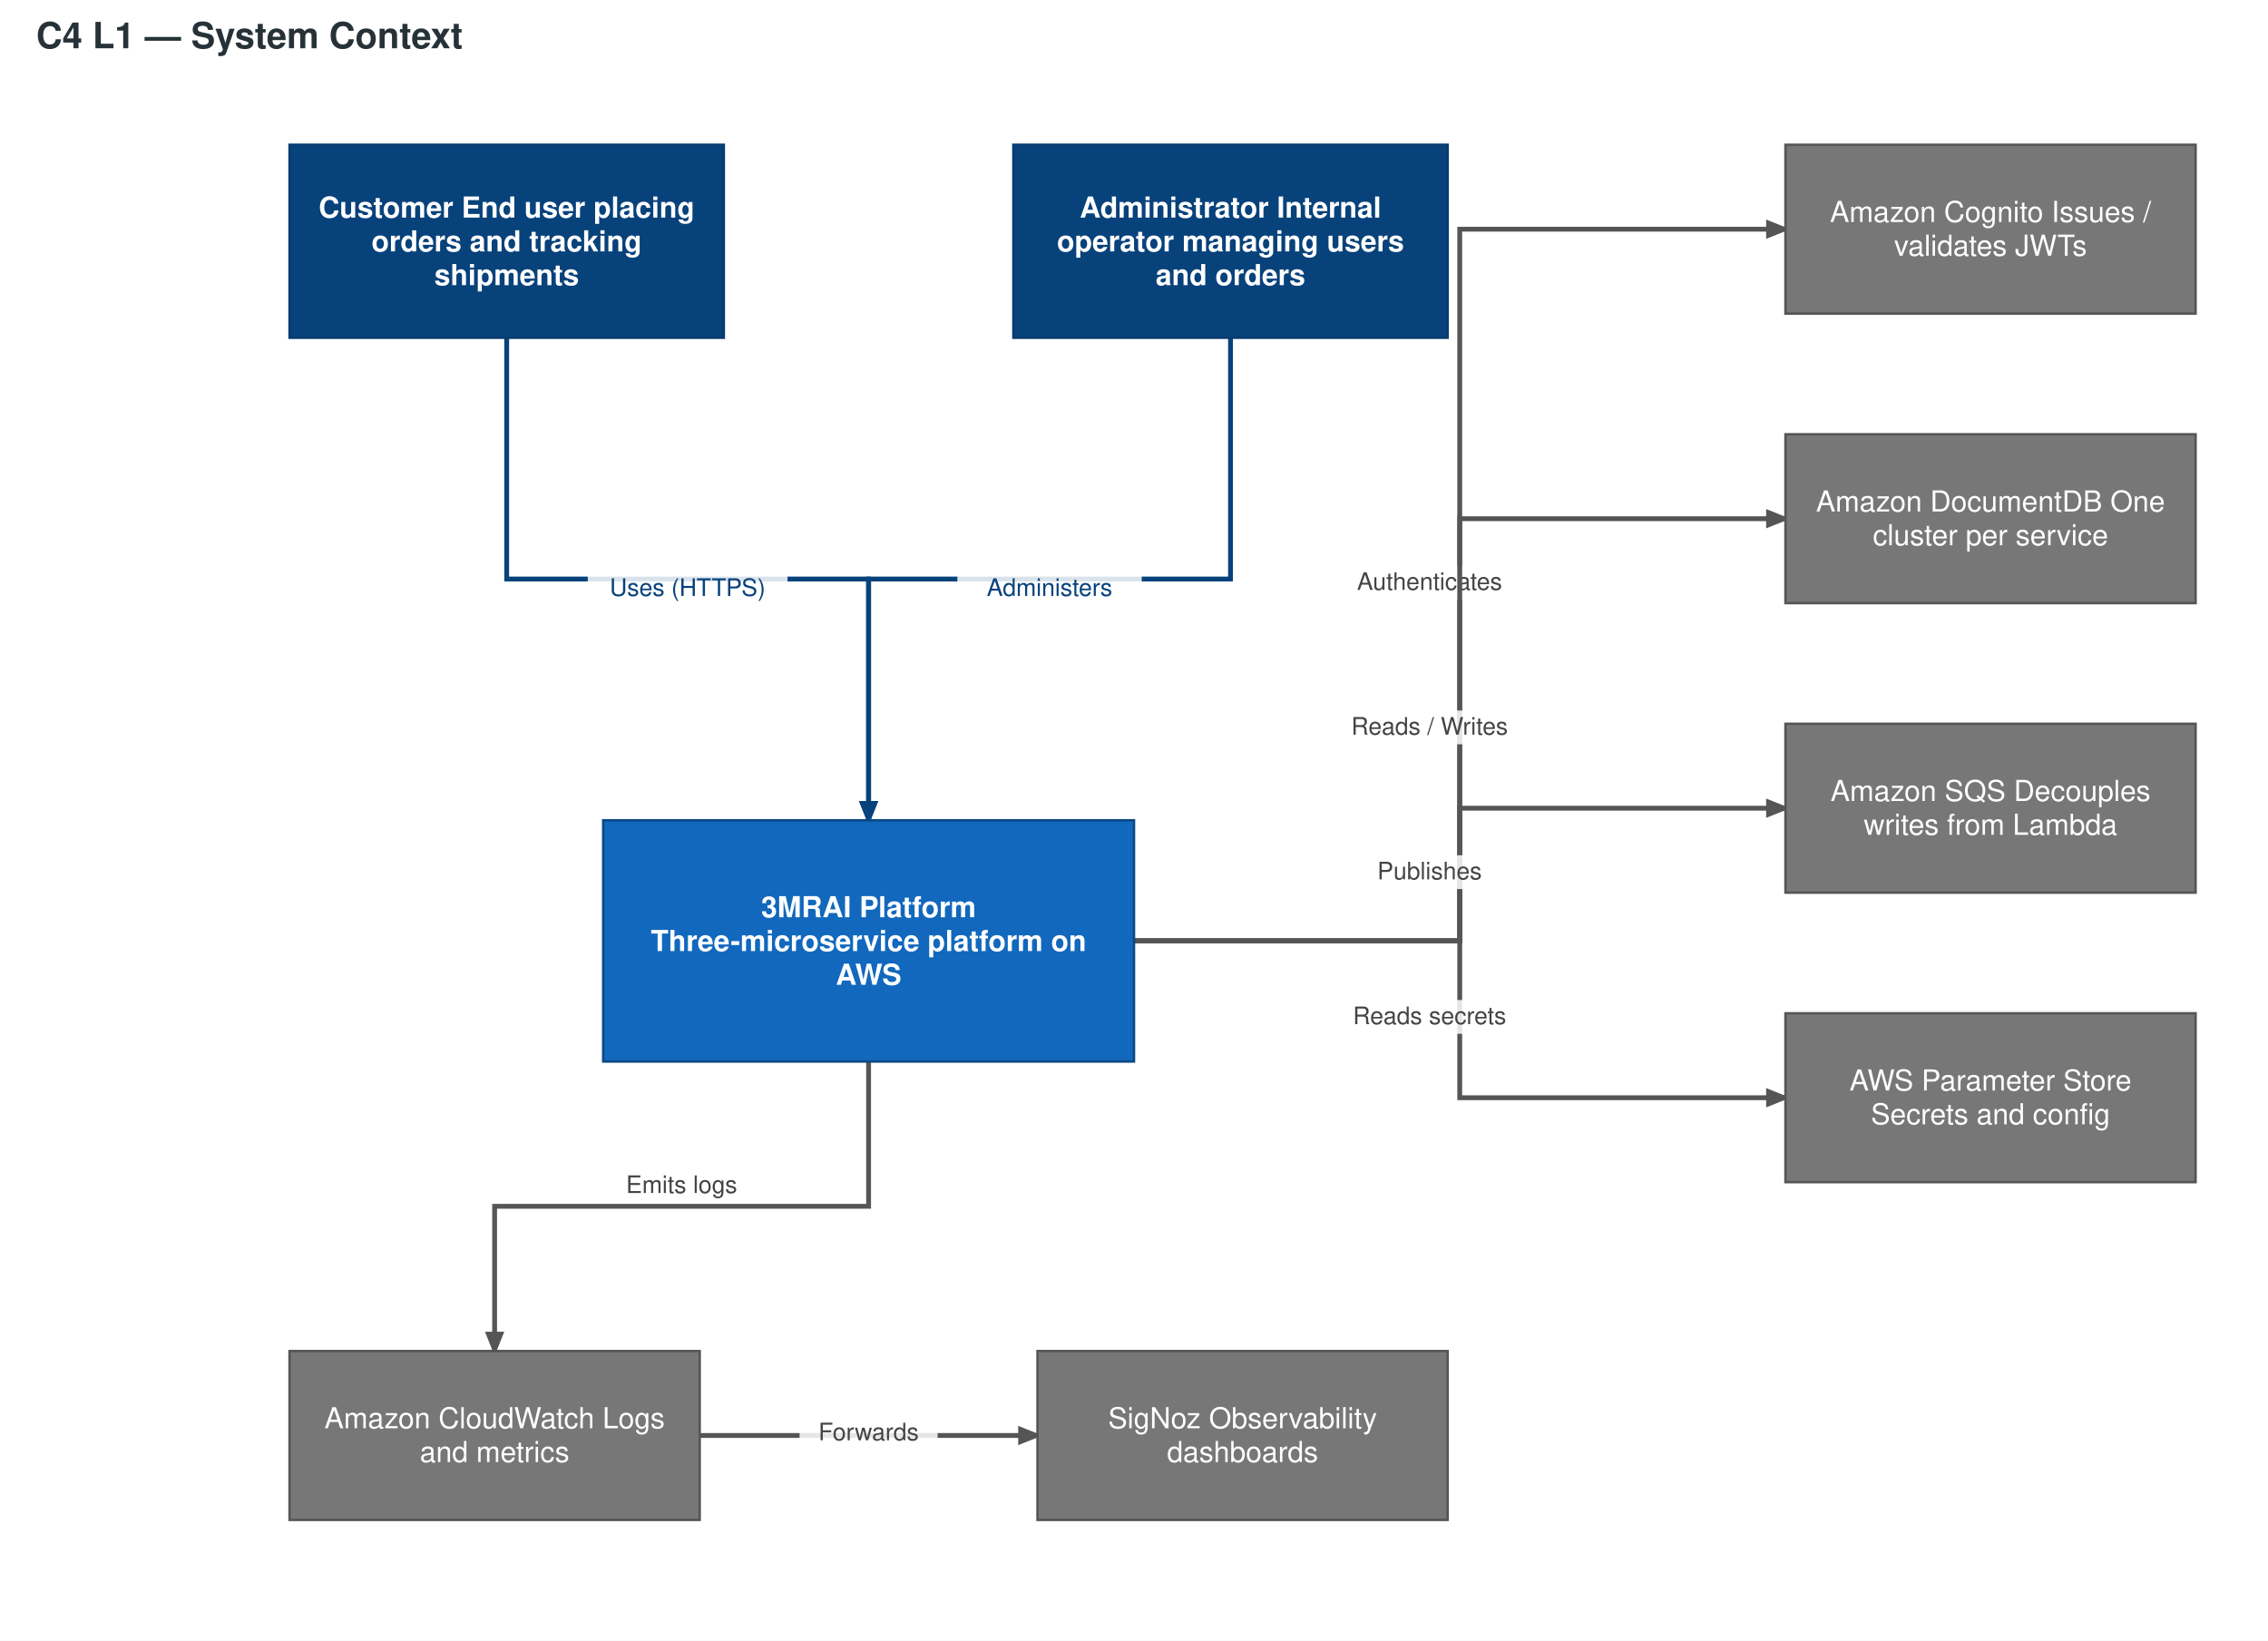
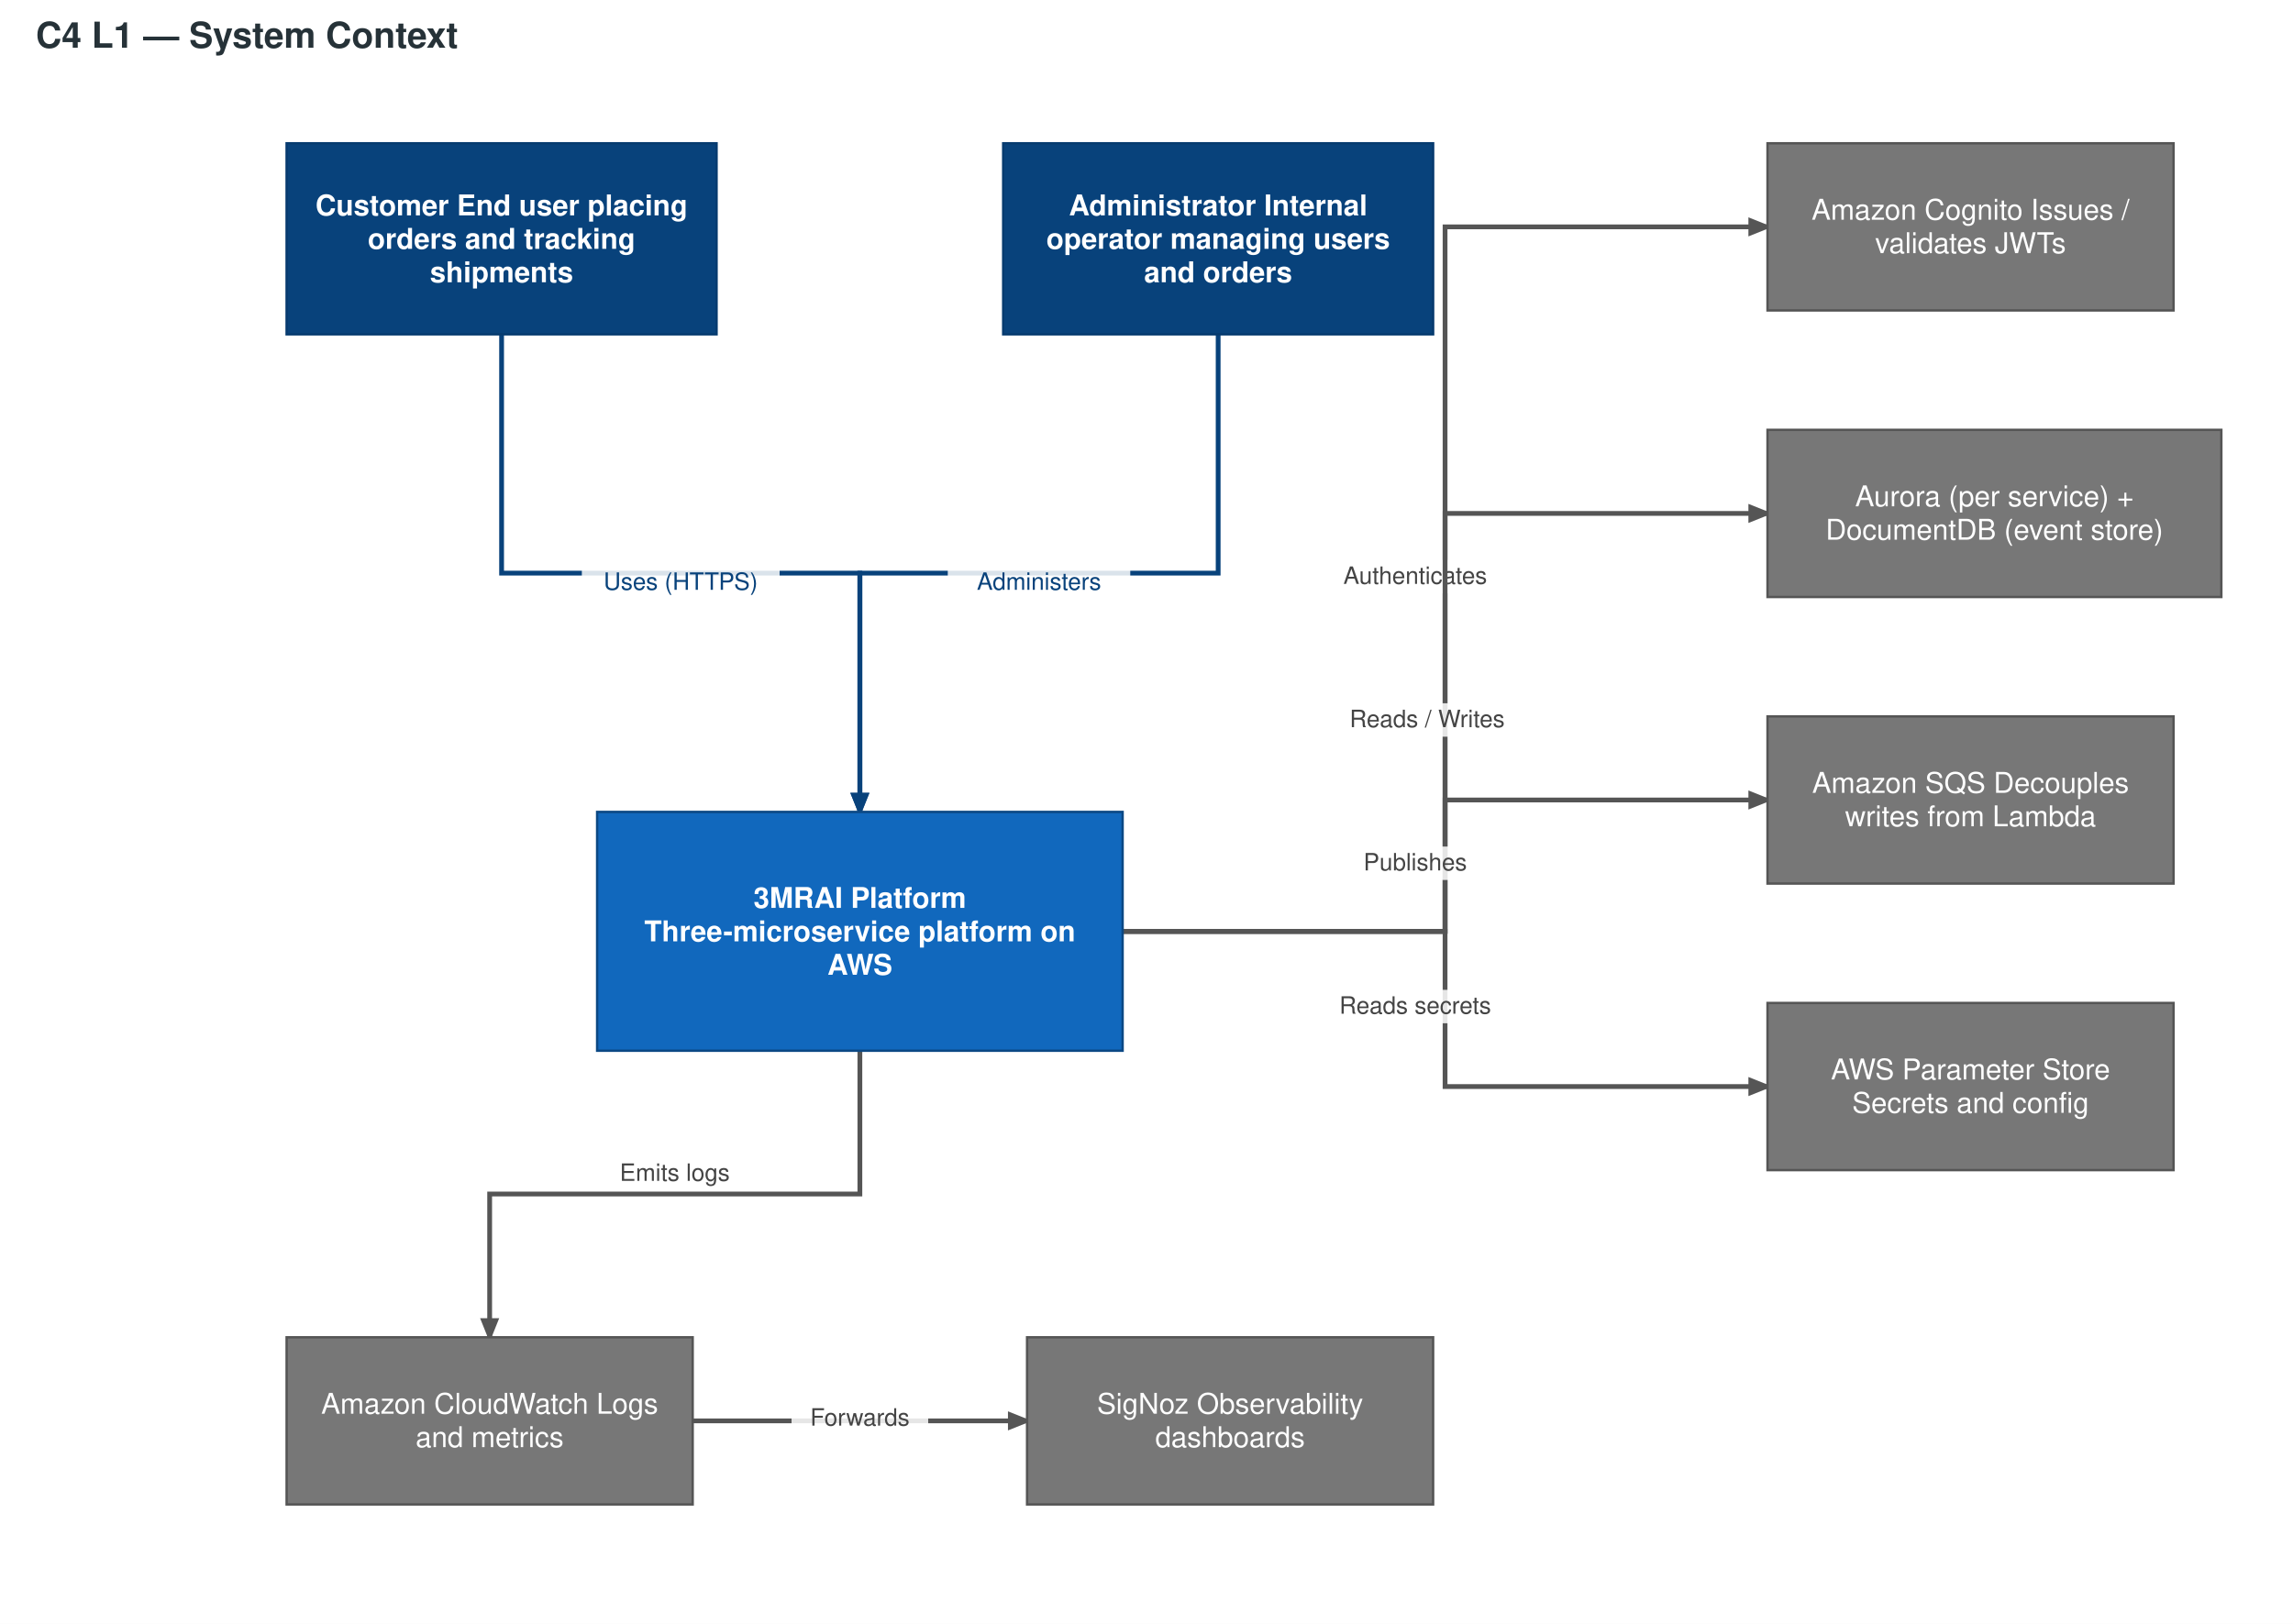
- <svg xmlns="http://www.w3.org/2000/svg" version="1.1" width="940" height="680" viewBox="0 0 940 680" content="&lt;mxGraphModel dx=&quot;1200&quot; dy=&quot;800&quot; grid=&quot;0&quot; page=&quot;1&quot; pageWidth=&quot;1100&quot; pageHeight=&quot;800&quot;&gt;&lt;root&gt;&lt;mxCell id=&quot;0&quot; /&gt;&lt;mxCell id=&quot;1&quot; parent=&quot;0&quot; /&gt;&lt;mxCell id=&quot;customer&quot; value=&quot;Customer&amp;#10;End user placing orders and tracking shipments&quot; style=&quot;rounded=0;whiteSpace=wrap;html=1;fillColor=#08427B;strokeColor=#073B6F;fontColor=#ffffff;fontStyle=1;&quot; vertex=&quot;1&quot; parent=&quot;1&quot;&gt;&lt;mxGeometry x=&quot;120&quot; y=&quot;60&quot; width=&quot;180&quot; height=&quot;80&quot; as=&quot;geometry&quot; /&gt;&lt;/mxCell&gt;&lt;mxCell id=&quot;admin&quot; value=&quot;Administrator&amp;#10;Internal operator managing users and orders&quot; style=&quot;rounded=0;whiteSpace=wrap;html=1;fillColor=#08427B;strokeColor=#073B6F;fontColor=#ffffff;fontStyle=1;&quot; vertex=&quot;1&quot; parent=&quot;1&quot;&gt;&lt;mxGeometry x=&quot;420&quot; y=&quot;60&quot; width=&quot;180&quot; height=&quot;80&quot; as=&quot;geometry&quot; /&gt;&lt;/mxCell&gt;&lt;mxCell id=&quot;threeM&quot; value=&quot;3MRAI Platform&amp;#10;Three-microservice platform on AWS&quot; style=&quot;rounded=0;whiteSpace=wrap;html=1;fillColor=#1168BD;strokeColor=#0B4884;fontColor=#ffffff;fontStyle=1;&quot; vertex=&quot;1&quot; parent=&quot;1&quot;&gt;&lt;mxGeometry x=&quot;250&quot; y=&quot;340&quot; width=&quot;220&quot; height=&quot;100&quot; as=&quot;geometry&quot; /&gt;&lt;/mxCell&gt;&lt;mxCell id=&quot;cognito&quot; value=&quot;Amazon Cognito&amp;#10;Issues / validates JWTs&quot; style=&quot;rounded=0;whiteSpace=wrap;html=1;fillColor=#777777;strokeColor=#555555;fontColor=#ffffff;&quot; vertex=&quot;1&quot; parent=&quot;1&quot;&gt;&lt;mxGeometry x=&quot;740&quot; y=&quot;60&quot; width=&quot;170&quot; height=&quot;70&quot; as=&quot;geometry&quot; /&gt;&lt;/mxCell&gt;&lt;mxCell id=&quot;docdb&quot; value=&quot;Amazon DocumentDB&amp;#10;One cluster per service&quot; style=&quot;rounded=0;whiteSpace=wrap;html=1;fillColor=#777777;strokeColor=#555555;fontColor=#ffffff;&quot; vertex=&quot;1&quot; parent=&quot;1&quot;&gt;&lt;mxGeometry x=&quot;740&quot; y=&quot;180&quot; width=&quot;170&quot; height=&quot;70&quot; as=&quot;geometry&quot; /&gt;&lt;/mxCell&gt;&lt;mxCell id=&quot;sqs&quot; value=&quot;Amazon SQS&amp;#10;Decouples writes from Lambda&quot; style=&quot;rounded=0;whiteSpace=wrap;html=1;fillColor=#777777;strokeColor=#555555;fontColor=#ffffff;&quot; vertex=&quot;1&quot; parent=&quot;1&quot;&gt;&lt;mxGeometry x=&quot;740&quot; y=&quot;300&quot; width=&quot;170&quot; height=&quot;70&quot; as=&quot;geometry&quot; /&gt;&lt;/mxCell&gt;&lt;mxCell id=&quot;param&quot; value=&quot;AWS Parameter Store&amp;#10;Secrets and config&quot; style=&quot;rounded=0;whiteSpace=wrap;html=1;fillColor=#777777;strokeColor=#555555;fontColor=#ffffff;&quot; vertex=&quot;1&quot; parent=&quot;1&quot;&gt;&lt;mxGeometry x=&quot;740&quot; y=&quot;420&quot; width=&quot;170&quot; height=&quot;70&quot; as=&quot;geometry&quot; /&gt;&lt;/mxCell&gt;&lt;mxCell id=&quot;cw&quot; value=&quot;Amazon CloudWatch&amp;#10;Logs and metrics&quot; style=&quot;rounded=0;whiteSpace=wrap;html=1;fillColor=#777777;strokeColor=#555555;fontColor=#ffffff;&quot; vertex=&quot;1&quot; parent=&quot;1&quot;&gt;&lt;mxGeometry x=&quot;120&quot; y=&quot;560&quot; width=&quot;170&quot; height=&quot;70&quot; as=&quot;geometry&quot; /&gt;&lt;/mxCell&gt;&lt;mxCell id=&quot;signoz&quot; value=&quot;SigNoz&amp;#10;Observability dashboards&quot; style=&quot;rounded=0;whiteSpace=wrap;html=1;fillColor=#777777;strokeColor=#555555;fontColor=#ffffff;&quot; vertex=&quot;1&quot; parent=&quot;1&quot;&gt;&lt;mxGeometry x=&quot;430&quot; y=&quot;560&quot; width=&quot;170&quot; height=&quot;70&quot; as=&quot;geometry&quot; /&gt;&lt;/mxCell&gt;&lt;mxCell id=&quot;r1&quot; value=&quot;Uses (HTTPS)&quot; style=&quot;strokeColor=#08427B;fontColor=#08427B;&quot; edge=&quot;1&quot; parent=&quot;1&quot; source=&quot;customer&quot; target=&quot;threeM&quot;&gt;&lt;mxGeometry relative=&quot;1&quot; as=&quot;geometry&quot; /&gt;&lt;/mxCell&gt;&lt;mxCell id=&quot;r2&quot; value=&quot;Administers&quot; style=&quot;strokeColor=#08427B;fontColor=#08427B;&quot; edge=&quot;1&quot; parent=&quot;1&quot; source=&quot;admin&quot; target=&quot;threeM&quot;&gt;&lt;mxGeometry relative=&quot;1&quot; as=&quot;geometry&quot; /&gt;&lt;/mxCell&gt;&lt;mxCell id=&quot;r3&quot; value=&quot;Authenticates&quot; style=&quot;strokeColor=#555555;fontColor=#444444;&quot; edge=&quot;1&quot; parent=&quot;1&quot; source=&quot;threeM&quot; target=&quot;cognito&quot;&gt;&lt;mxGeometry relative=&quot;1&quot; as=&quot;geometry&quot; /&gt;&lt;/mxCell&gt;&lt;mxCell id=&quot;r4&quot; value=&quot;Reads / Writes&quot; style=&quot;strokeColor=#555555;fontColor=#444444;&quot; edge=&quot;1&quot; parent=&quot;1&quot; source=&quot;threeM&quot; target=&quot;docdb&quot;&gt;&lt;mxGeometry relative=&quot;1&quot; as=&quot;geometry&quot; /&gt;&lt;/mxCell&gt;&lt;mxCell id=&quot;r5&quot; value=&quot;Publishes&quot; style=&quot;strokeColor=#555555;fontColor=#444444;&quot; edge=&quot;1&quot; parent=&quot;1&quot; source=&quot;threeM&quot; target=&quot;sqs&quot;&gt;&lt;mxGeometry relative=&quot;1&quot; as=&quot;geometry&quot; /&gt;&lt;/mxCell&gt;&lt;mxCell id=&quot;r6&quot; value=&quot;Reads secrets&quot; style=&quot;strokeColor=#555555;fontColor=#444444;&quot; edge=&quot;1&quot; parent=&quot;1&quot; source=&quot;threeM&quot; target=&quot;param&quot;&gt;&lt;mxGeometry relative=&quot;1&quot; as=&quot;geometry&quot; /&gt;&lt;/mxCell&gt;&lt;mxCell id=&quot;r7&quot; value=&quot;Emits logs&quot; style=&quot;strokeColor=#555555;fontColor=#444444;&quot; edge=&quot;1&quot; parent=&quot;1&quot; source=&quot;threeM&quot; target=&quot;cw&quot;&gt;&lt;mxGeometry relative=&quot;1&quot; as=&quot;geometry&quot; /&gt;&lt;/mxCell&gt;&lt;mxCell id=&quot;r8&quot; value=&quot;Forwards&quot; style=&quot;strokeColor=#555555;fontColor=#444444;&quot; edge=&quot;1&quot; parent=&quot;1&quot; source=&quot;cw&quot; target=&quot;signoz&quot;&gt;&lt;mxGeometry relative=&quot;1&quot; as=&quot;geometry&quot; /&gt;&lt;/mxCell&gt;&lt;/root&gt;&lt;/mxGraphModel&gt;">
+ <svg xmlns="http://www.w3.org/2000/svg" version="1.1" width="960" height="680" viewBox="0 0 960 680" content="&lt;mxGraphModel dx=&quot;1200&quot; dy=&quot;800&quot; grid=&quot;0&quot; page=&quot;1&quot; pageWidth=&quot;1100&quot; pageHeight=&quot;800&quot;&gt;&lt;root&gt;&lt;mxCell id=&quot;0&quot; /&gt;&lt;mxCell id=&quot;1&quot; parent=&quot;0&quot; /&gt;&lt;mxCell id=&quot;customer&quot; value=&quot;Customer&amp;#10;End user placing orders and tracking shipments&quot; style=&quot;rounded=0;whiteSpace=wrap;html=1;fillColor=#08427B;strokeColor=#073B6F;fontColor=#ffffff;fontStyle=1;&quot; vertex=&quot;1&quot; parent=&quot;1&quot;&gt;&lt;mxGeometry x=&quot;120&quot; y=&quot;60&quot; width=&quot;180&quot; height=&quot;80&quot; as=&quot;geometry&quot; /&gt;&lt;/mxCell&gt;&lt;mxCell id=&quot;admin&quot; value=&quot;Administrator&amp;#10;Internal operator managing users and orders&quot; style=&quot;rounded=0;whiteSpace=wrap;html=1;fillColor=#08427B;strokeColor=#073B6F;fontColor=#ffffff;fontStyle=1;&quot; vertex=&quot;1&quot; parent=&quot;1&quot;&gt;&lt;mxGeometry x=&quot;420&quot; y=&quot;60&quot; width=&quot;180&quot; height=&quot;80&quot; as=&quot;geometry&quot; /&gt;&lt;/mxCell&gt;&lt;mxCell id=&quot;threeM&quot; value=&quot;3MRAI Platform&amp;#10;Three-microservice platform on AWS&quot; style=&quot;rounded=0;whiteSpace=wrap;html=1;fillColor=#1168BD;strokeColor=#0B4884;fontColor=#ffffff;fontStyle=1;&quot; vertex=&quot;1&quot; parent=&quot;1&quot;&gt;&lt;mxGeometry x=&quot;250&quot; y=&quot;340&quot; width=&quot;220&quot; height=&quot;100&quot; as=&quot;geometry&quot; /&gt;&lt;/mxCell&gt;&lt;mxCell id=&quot;cognito&quot; value=&quot;Amazon Cognito&amp;#10;Issues / validates JWTs&quot; style=&quot;rounded=0;whiteSpace=wrap;html=1;fillColor=#777777;strokeColor=#555555;fontColor=#ffffff;&quot; vertex=&quot;1&quot; parent=&quot;1&quot;&gt;&lt;mxGeometry x=&quot;740&quot; y=&quot;60&quot; width=&quot;170&quot; height=&quot;70&quot; as=&quot;geometry&quot; /&gt;&lt;/mxCell&gt;&lt;mxCell id=&quot;docdb&quot; value=&quot;Aurora (per service)&amp;#10;+ DocumentDB (event store)&quot; style=&quot;rounded=0;whiteSpace=wrap;html=1;fillColor=#777777;strokeColor=#555555;fontColor=#ffffff;&quot; vertex=&quot;1&quot; parent=&quot;1&quot;&gt;&lt;mxGeometry x=&quot;740&quot; y=&quot;180&quot; width=&quot;190&quot; height=&quot;70&quot; as=&quot;geometry&quot; /&gt;&lt;/mxCell&gt;&lt;mxCell id=&quot;sqs&quot; value=&quot;Amazon SQS&amp;#10;Decouples writes from Lambda&quot; style=&quot;rounded=0;whiteSpace=wrap;html=1;fillColor=#777777;strokeColor=#555555;fontColor=#ffffff;&quot; vertex=&quot;1&quot; parent=&quot;1&quot;&gt;&lt;mxGeometry x=&quot;740&quot; y=&quot;300&quot; width=&quot;170&quot; height=&quot;70&quot; as=&quot;geometry&quot; /&gt;&lt;/mxCell&gt;&lt;mxCell id=&quot;param&quot; value=&quot;AWS Parameter Store&amp;#10;Secrets and config&quot; style=&quot;rounded=0;whiteSpace=wrap;html=1;fillColor=#777777;strokeColor=#555555;fontColor=#ffffff;&quot; vertex=&quot;1&quot; parent=&quot;1&quot;&gt;&lt;mxGeometry x=&quot;740&quot; y=&quot;420&quot; width=&quot;170&quot; height=&quot;70&quot; as=&quot;geometry&quot; /&gt;&lt;/mxCell&gt;&lt;mxCell id=&quot;cw&quot; value=&quot;Amazon CloudWatch&amp;#10;Logs and metrics&quot; style=&quot;rounded=0;whiteSpace=wrap;html=1;fillColor=#777777;strokeColor=#555555;fontColor=#ffffff;&quot; vertex=&quot;1&quot; parent=&quot;1&quot;&gt;&lt;mxGeometry x=&quot;120&quot; y=&quot;560&quot; width=&quot;170&quot; height=&quot;70&quot; as=&quot;geometry&quot; /&gt;&lt;/mxCell&gt;&lt;mxCell id=&quot;signoz&quot; value=&quot;SigNoz&amp;#10;Observability dashboards&quot; style=&quot;rounded=0;whiteSpace=wrap;html=1;fillColor=#777777;strokeColor=#555555;fontColor=#ffffff;&quot; vertex=&quot;1&quot; parent=&quot;1&quot;&gt;&lt;mxGeometry x=&quot;430&quot; y=&quot;560&quot; width=&quot;170&quot; height=&quot;70&quot; as=&quot;geometry&quot; /&gt;&lt;/mxCell&gt;&lt;mxCell id=&quot;r1&quot; value=&quot;Uses (HTTPS)&quot; style=&quot;strokeColor=#08427B;fontColor=#08427B;&quot; edge=&quot;1&quot; parent=&quot;1&quot; source=&quot;customer&quot; target=&quot;threeM&quot;&gt;&lt;mxGeometry relative=&quot;1&quot; as=&quot;geometry&quot; /&gt;&lt;/mxCell&gt;&lt;mxCell id=&quot;r2&quot; value=&quot;Administers&quot; style=&quot;strokeColor=#08427B;fontColor=#08427B;&quot; edge=&quot;1&quot; parent=&quot;1&quot; source=&quot;admin&quot; target=&quot;threeM&quot;&gt;&lt;mxGeometry relative=&quot;1&quot; as=&quot;geometry&quot; /&gt;&lt;/mxCell&gt;&lt;mxCell id=&quot;r3&quot; value=&quot;Authenticates&quot; style=&quot;strokeColor=#555555;fontColor=#444444;&quot; edge=&quot;1&quot; parent=&quot;1&quot; source=&quot;threeM&quot; target=&quot;cognito&quot;&gt;&lt;mxGeometry relative=&quot;1&quot; as=&quot;geometry&quot; /&gt;&lt;/mxCell&gt;&lt;mxCell id=&quot;r4&quot; value=&quot;Reads / Writes&quot; style=&quot;strokeColor=#555555;fontColor=#444444;&quot; edge=&quot;1&quot; parent=&quot;1&quot; source=&quot;threeM&quot; target=&quot;docdb&quot;&gt;&lt;mxGeometry relative=&quot;1&quot; as=&quot;geometry&quot; /&gt;&lt;/mxCell&gt;&lt;mxCell id=&quot;r5&quot; value=&quot;Publishes&quot; style=&quot;strokeColor=#555555;fontColor=#444444;&quot; edge=&quot;1&quot; parent=&quot;1&quot; source=&quot;threeM&quot; target=&quot;sqs&quot;&gt;&lt;mxGeometry relative=&quot;1&quot; as=&quot;geometry&quot; /&gt;&lt;/mxCell&gt;&lt;mxCell id=&quot;r6&quot; value=&quot;Reads secrets&quot; style=&quot;strokeColor=#555555;fontColor=#444444;&quot; edge=&quot;1&quot; parent=&quot;1&quot; source=&quot;threeM&quot; target=&quot;param&quot;&gt;&lt;mxGeometry relative=&quot;1&quot; as=&quot;geometry&quot; /&gt;&lt;/mxCell&gt;&lt;mxCell id=&quot;r7&quot; value=&quot;Emits logs&quot; style=&quot;strokeColor=#555555;fontColor=#444444;&quot; edge=&quot;1&quot; parent=&quot;1&quot; source=&quot;threeM&quot; target=&quot;cw&quot;&gt;&lt;mxGeometry relative=&quot;1&quot; as=&quot;geometry&quot; /&gt;&lt;/mxCell&gt;&lt;mxCell id=&quot;r8&quot; value=&quot;Forwards&quot; style=&quot;strokeColor=#555555;fontColor=#444444;&quot; edge=&quot;1&quot; parent=&quot;1&quot; source=&quot;cw&quot; target=&quot;signoz&quot;&gt;&lt;mxGeometry relative=&quot;1&quot; as=&quot;geometry&quot; /&gt;&lt;/mxCell&gt;&lt;/root&gt;&lt;/mxGraphModel&gt;">
  <defs>
    <marker id="arr-08427B" markerWidth="10" markerHeight="8" refX="8" refY="4" orient="auto" markerUnits="userSpaceOnUse">
      <path d="M0,0 L10,4 L0,8 Z" fill="#08427B" />
    </marker>
    <marker id="arr-555555" markerWidth="10" markerHeight="8" refX="8" refY="4" orient="auto" markerUnits="userSpaceOnUse">
      <path d="M0,0 L10,4 L0,8 Z" fill="#555555" />
    </marker>
  </defs>
-   <rect x="0" y="0" width="940" height="680" fill="#ffffff" />
+   <rect x="0" y="0" width="960" height="680" fill="#ffffff" />
  <text x="15" y="20" font-family="Helvetica,Arial,sans-serif" font-size="15" font-weight="bold" fill="#263238">C4 L1 — System Context</text>
  <path d="M210,140 L210,240 L360,240 L360,340" fill="none" stroke="#08427B" stroke-width="2" marker-end="url(#arr-08427B)" />
  <rect x="243.6" y="237" width="82.8" height="14" fill="#ffffff" opacity="0.85" />
  <text x="285" y="247" font-family="Helvetica,Arial,sans-serif" font-size="10" text-anchor="middle" fill="#08427B">Uses (HTTPS)</text>
  <path d="M510,140 L510,240 L360,240 L360,340" fill="none" stroke="#08427B" stroke-width="2" marker-end="url(#arr-08427B)" />
  <rect x="396.8" y="237" width="76.4" height="14" fill="#ffffff" opacity="0.85" />
  <text x="435" y="247" font-family="Helvetica,Arial,sans-serif" font-size="10" text-anchor="middle" fill="#08427B">Administers</text>
  <path d="M470,390 L605,390 L605,95 L740,95" fill="none" stroke="#555555" stroke-width="2" marker-end="url(#arr-555555)" />
  <rect x="547.9" y="234.5" width="89.2" height="14" fill="#ffffff" opacity="0.85" />
  <text x="592.5" y="244.5" font-family="Helvetica,Arial,sans-serif" font-size="10" text-anchor="middle" fill="#444444">Authenticates</text>
  <path d="M470,390 L605,390 L605,215 L740,215" fill="none" stroke="#555555" stroke-width="2" marker-end="url(#arr-555555)" />
-   <rect x="544.7" y="294.5" width="95.6" height="14" fill="#ffffff" opacity="0.85" />
-   <text x="592.5" y="304.5" font-family="Helvetica,Arial,sans-serif" font-size="10" text-anchor="middle" fill="#444444">Reads / Writes</text>
+   <rect x="549.7" y="294.5" width="95.6" height="14" fill="#ffffff" opacity="0.85" />
+   <text x="597.5" y="304.5" font-family="Helvetica,Arial,sans-serif" font-size="10" text-anchor="middle" fill="#444444">Reads / Writes</text>
  <path d="M470,390 L605,390 L605,335 L740,335" fill="none" stroke="#555555" stroke-width="2" marker-end="url(#arr-555555)" />
  <rect x="560.7" y="354.5" width="63.6" height="14" fill="#ffffff" opacity="0.85" />
  <text x="592.5" y="364.5" font-family="Helvetica,Arial,sans-serif" font-size="10" text-anchor="middle" fill="#444444">Publishes</text>
  <path d="M470,390 L605,390 L605,455 L740,455" fill="none" stroke="#555555" stroke-width="2" marker-end="url(#arr-555555)" />
  <rect x="547.9" y="414.5" width="89.2" height="14" fill="#ffffff" opacity="0.85" />
  <text x="592.5" y="424.5" font-family="Helvetica,Arial,sans-serif" font-size="10" text-anchor="middle" fill="#444444">Reads secrets</text>
  <path d="M360,440 L360,500 L205,500 L205,560" fill="none" stroke="#555555" stroke-width="2" marker-end="url(#arr-555555)" />
  <rect x="247.5" y="484.5" width="70" height="14" fill="#ffffff" opacity="0.85" />
  <text x="282.5" y="494.5" font-family="Helvetica,Arial,sans-serif" font-size="10" text-anchor="middle" fill="#444444">Emits logs</text>
  <path d="M290,595 L360,595 L360,595 L430,595" fill="none" stroke="#555555" stroke-width="2" marker-end="url(#arr-555555)" />
  <rect x="331.4" y="587" width="57.2" height="14" fill="#ffffff" opacity="0.85" />
  <text x="360" y="597" font-family="Helvetica,Arial,sans-serif" font-size="10" text-anchor="middle" fill="#444444">Forwards</text>
  <rect x="120" y="60" width="180" height="80" rx="0" fill="#08427B" stroke="#073B6F" stroke-width="1" />
  <text x="210" y="86" font-family="Helvetica,Arial,sans-serif" font-size="12" text-anchor="middle" dominant-baseline="middle" fill="#ffffff" font-weight="bold">Customer End user placing</text>
  <text x="210" y="100" font-family="Helvetica,Arial,sans-serif" font-size="12" text-anchor="middle" dominant-baseline="middle" fill="#ffffff" font-weight="bold">orders and tracking</text>
  <text x="210" y="114" font-family="Helvetica,Arial,sans-serif" font-size="12" text-anchor="middle" dominant-baseline="middle" fill="#ffffff" font-weight="bold">shipments</text>
  <rect x="420" y="60" width="180" height="80" rx="0" fill="#08427B" stroke="#073B6F" stroke-width="1" />
  <text x="510" y="86" font-family="Helvetica,Arial,sans-serif" font-size="12" text-anchor="middle" dominant-baseline="middle" fill="#ffffff" font-weight="bold">Administrator Internal</text>
  <text x="510" y="100" font-family="Helvetica,Arial,sans-serif" font-size="12" text-anchor="middle" dominant-baseline="middle" fill="#ffffff" font-weight="bold">operator managing users</text>
  <text x="510" y="114" font-family="Helvetica,Arial,sans-serif" font-size="12" text-anchor="middle" dominant-baseline="middle" fill="#ffffff" font-weight="bold">and orders</text>
  <rect x="250" y="340" width="220" height="100" rx="0" fill="#1168BD" stroke="#0B4884" stroke-width="1" />
  <text x="360" y="376" font-family="Helvetica,Arial,sans-serif" font-size="12" text-anchor="middle" dominant-baseline="middle" fill="#ffffff" font-weight="bold">3MRAI Platform</text>
  <text x="360" y="390" font-family="Helvetica,Arial,sans-serif" font-size="12" text-anchor="middle" dominant-baseline="middle" fill="#ffffff" font-weight="bold">Three-microservice platform on</text>
  <text x="360" y="404" font-family="Helvetica,Arial,sans-serif" font-size="12" text-anchor="middle" dominant-baseline="middle" fill="#ffffff" font-weight="bold">AWS</text>
  <rect x="740" y="60" width="170" height="70" rx="0" fill="#777777" stroke="#555555" stroke-width="1" />
  <text x="825" y="88" font-family="Helvetica,Arial,sans-serif" font-size="12" text-anchor="middle" dominant-baseline="middle" fill="#ffffff">Amazon Cognito Issues /</text>
  <text x="825" y="102" font-family="Helvetica,Arial,sans-serif" font-size="12" text-anchor="middle" dominant-baseline="middle" fill="#ffffff">validates JWTs</text>
-   <rect x="740" y="180" width="170" height="70" rx="0" fill="#777777" stroke="#555555" stroke-width="1" />
-   <text x="825" y="208" font-family="Helvetica,Arial,sans-serif" font-size="12" text-anchor="middle" dominant-baseline="middle" fill="#ffffff">Amazon DocumentDB One</text>
-   <text x="825" y="222" font-family="Helvetica,Arial,sans-serif" font-size="12" text-anchor="middle" dominant-baseline="middle" fill="#ffffff">cluster per service</text>
+   <rect x="740" y="180" width="190" height="70" rx="0" fill="#777777" stroke="#555555" stroke-width="1" />
+   <text x="835" y="208" font-family="Helvetica,Arial,sans-serif" font-size="12" text-anchor="middle" dominant-baseline="middle" fill="#ffffff">Aurora (per service) +</text>
+   <text x="835" y="222" font-family="Helvetica,Arial,sans-serif" font-size="12" text-anchor="middle" dominant-baseline="middle" fill="#ffffff">DocumentDB (event store)</text>
  <rect x="740" y="300" width="170" height="70" rx="0" fill="#777777" stroke="#555555" stroke-width="1" />
  <text x="825" y="328" font-family="Helvetica,Arial,sans-serif" font-size="12" text-anchor="middle" dominant-baseline="middle" fill="#ffffff">Amazon SQS Decouples</text>
  <text x="825" y="342" font-family="Helvetica,Arial,sans-serif" font-size="12" text-anchor="middle" dominant-baseline="middle" fill="#ffffff">writes from Lambda</text>
  <rect x="740" y="420" width="170" height="70" rx="0" fill="#777777" stroke="#555555" stroke-width="1" />
  <text x="825" y="448" font-family="Helvetica,Arial,sans-serif" font-size="12" text-anchor="middle" dominant-baseline="middle" fill="#ffffff">AWS Parameter Store</text>
  <text x="825" y="462" font-family="Helvetica,Arial,sans-serif" font-size="12" text-anchor="middle" dominant-baseline="middle" fill="#ffffff">Secrets and config</text>
  <rect x="120" y="560" width="170" height="70" rx="0" fill="#777777" stroke="#555555" stroke-width="1" />
  <text x="205" y="588" font-family="Helvetica,Arial,sans-serif" font-size="12" text-anchor="middle" dominant-baseline="middle" fill="#ffffff">Amazon CloudWatch Logs</text>
  <text x="205" y="602" font-family="Helvetica,Arial,sans-serif" font-size="12" text-anchor="middle" dominant-baseline="middle" fill="#ffffff">and metrics</text>
  <rect x="430" y="560" width="170" height="70" rx="0" fill="#777777" stroke="#555555" stroke-width="1" />
  <text x="515" y="588" font-family="Helvetica,Arial,sans-serif" font-size="12" text-anchor="middle" dominant-baseline="middle" fill="#ffffff">SigNoz Observability</text>
  <text x="515" y="602" font-family="Helvetica,Arial,sans-serif" font-size="12" text-anchor="middle" dominant-baseline="middle" fill="#ffffff">dashboards</text>
</svg>
